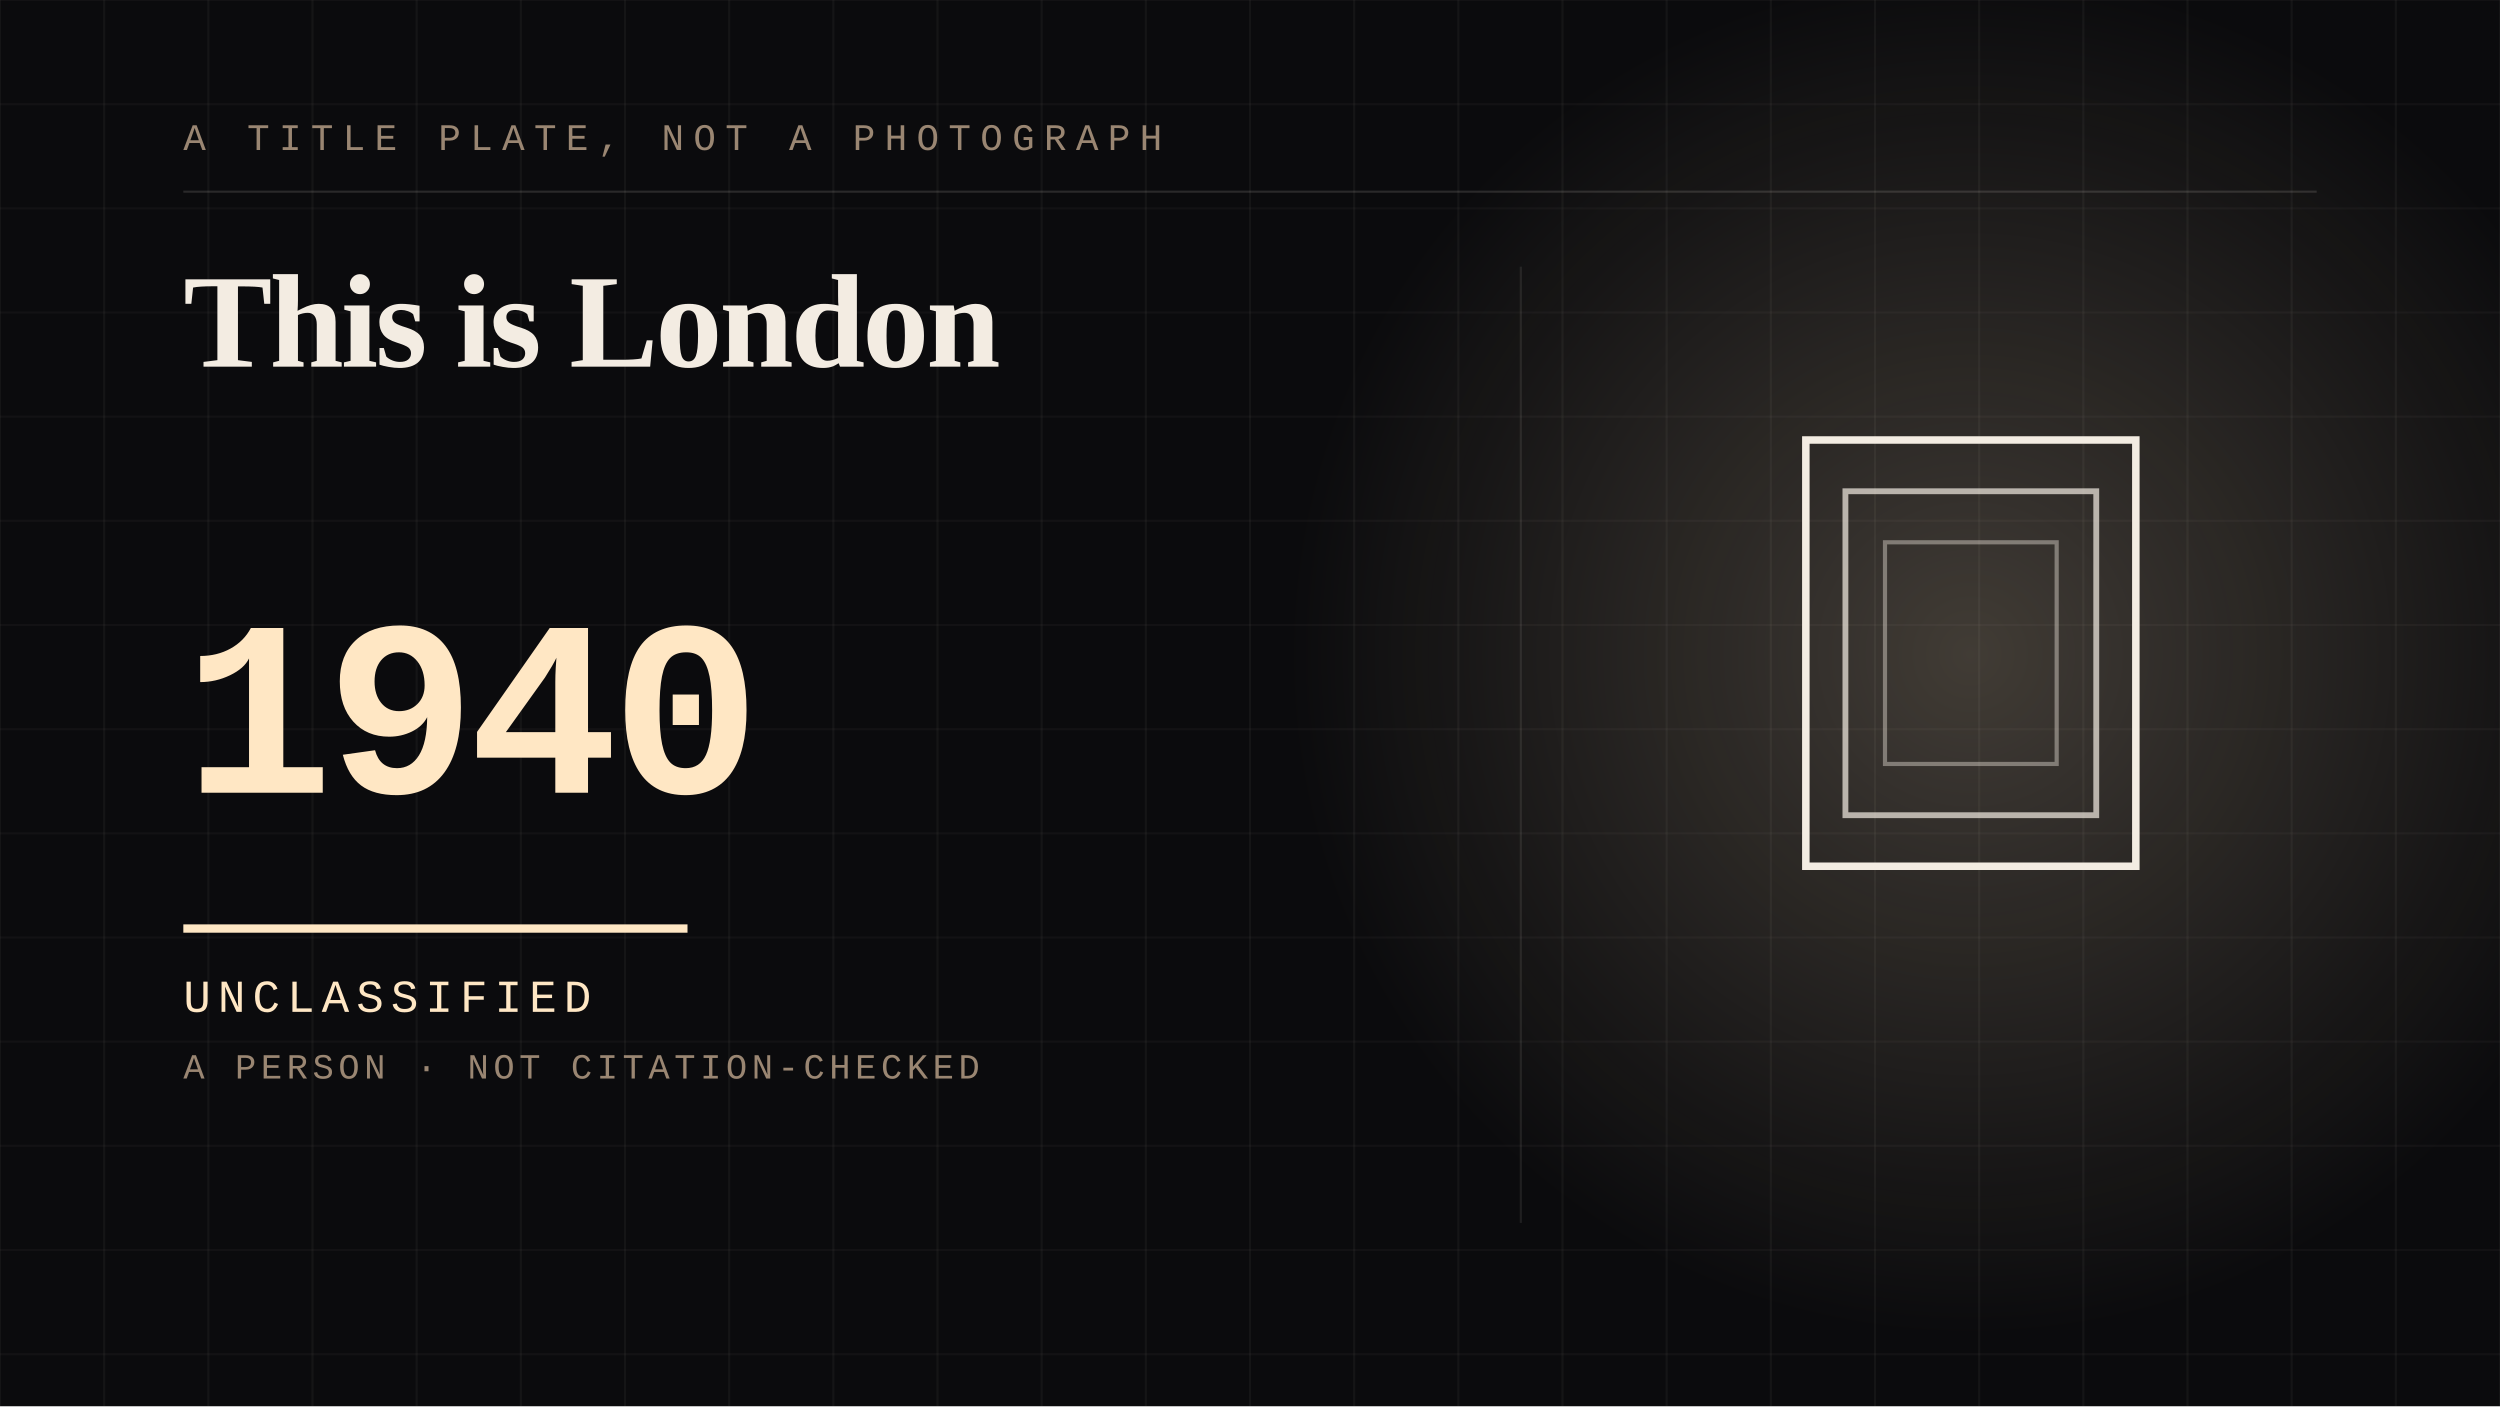
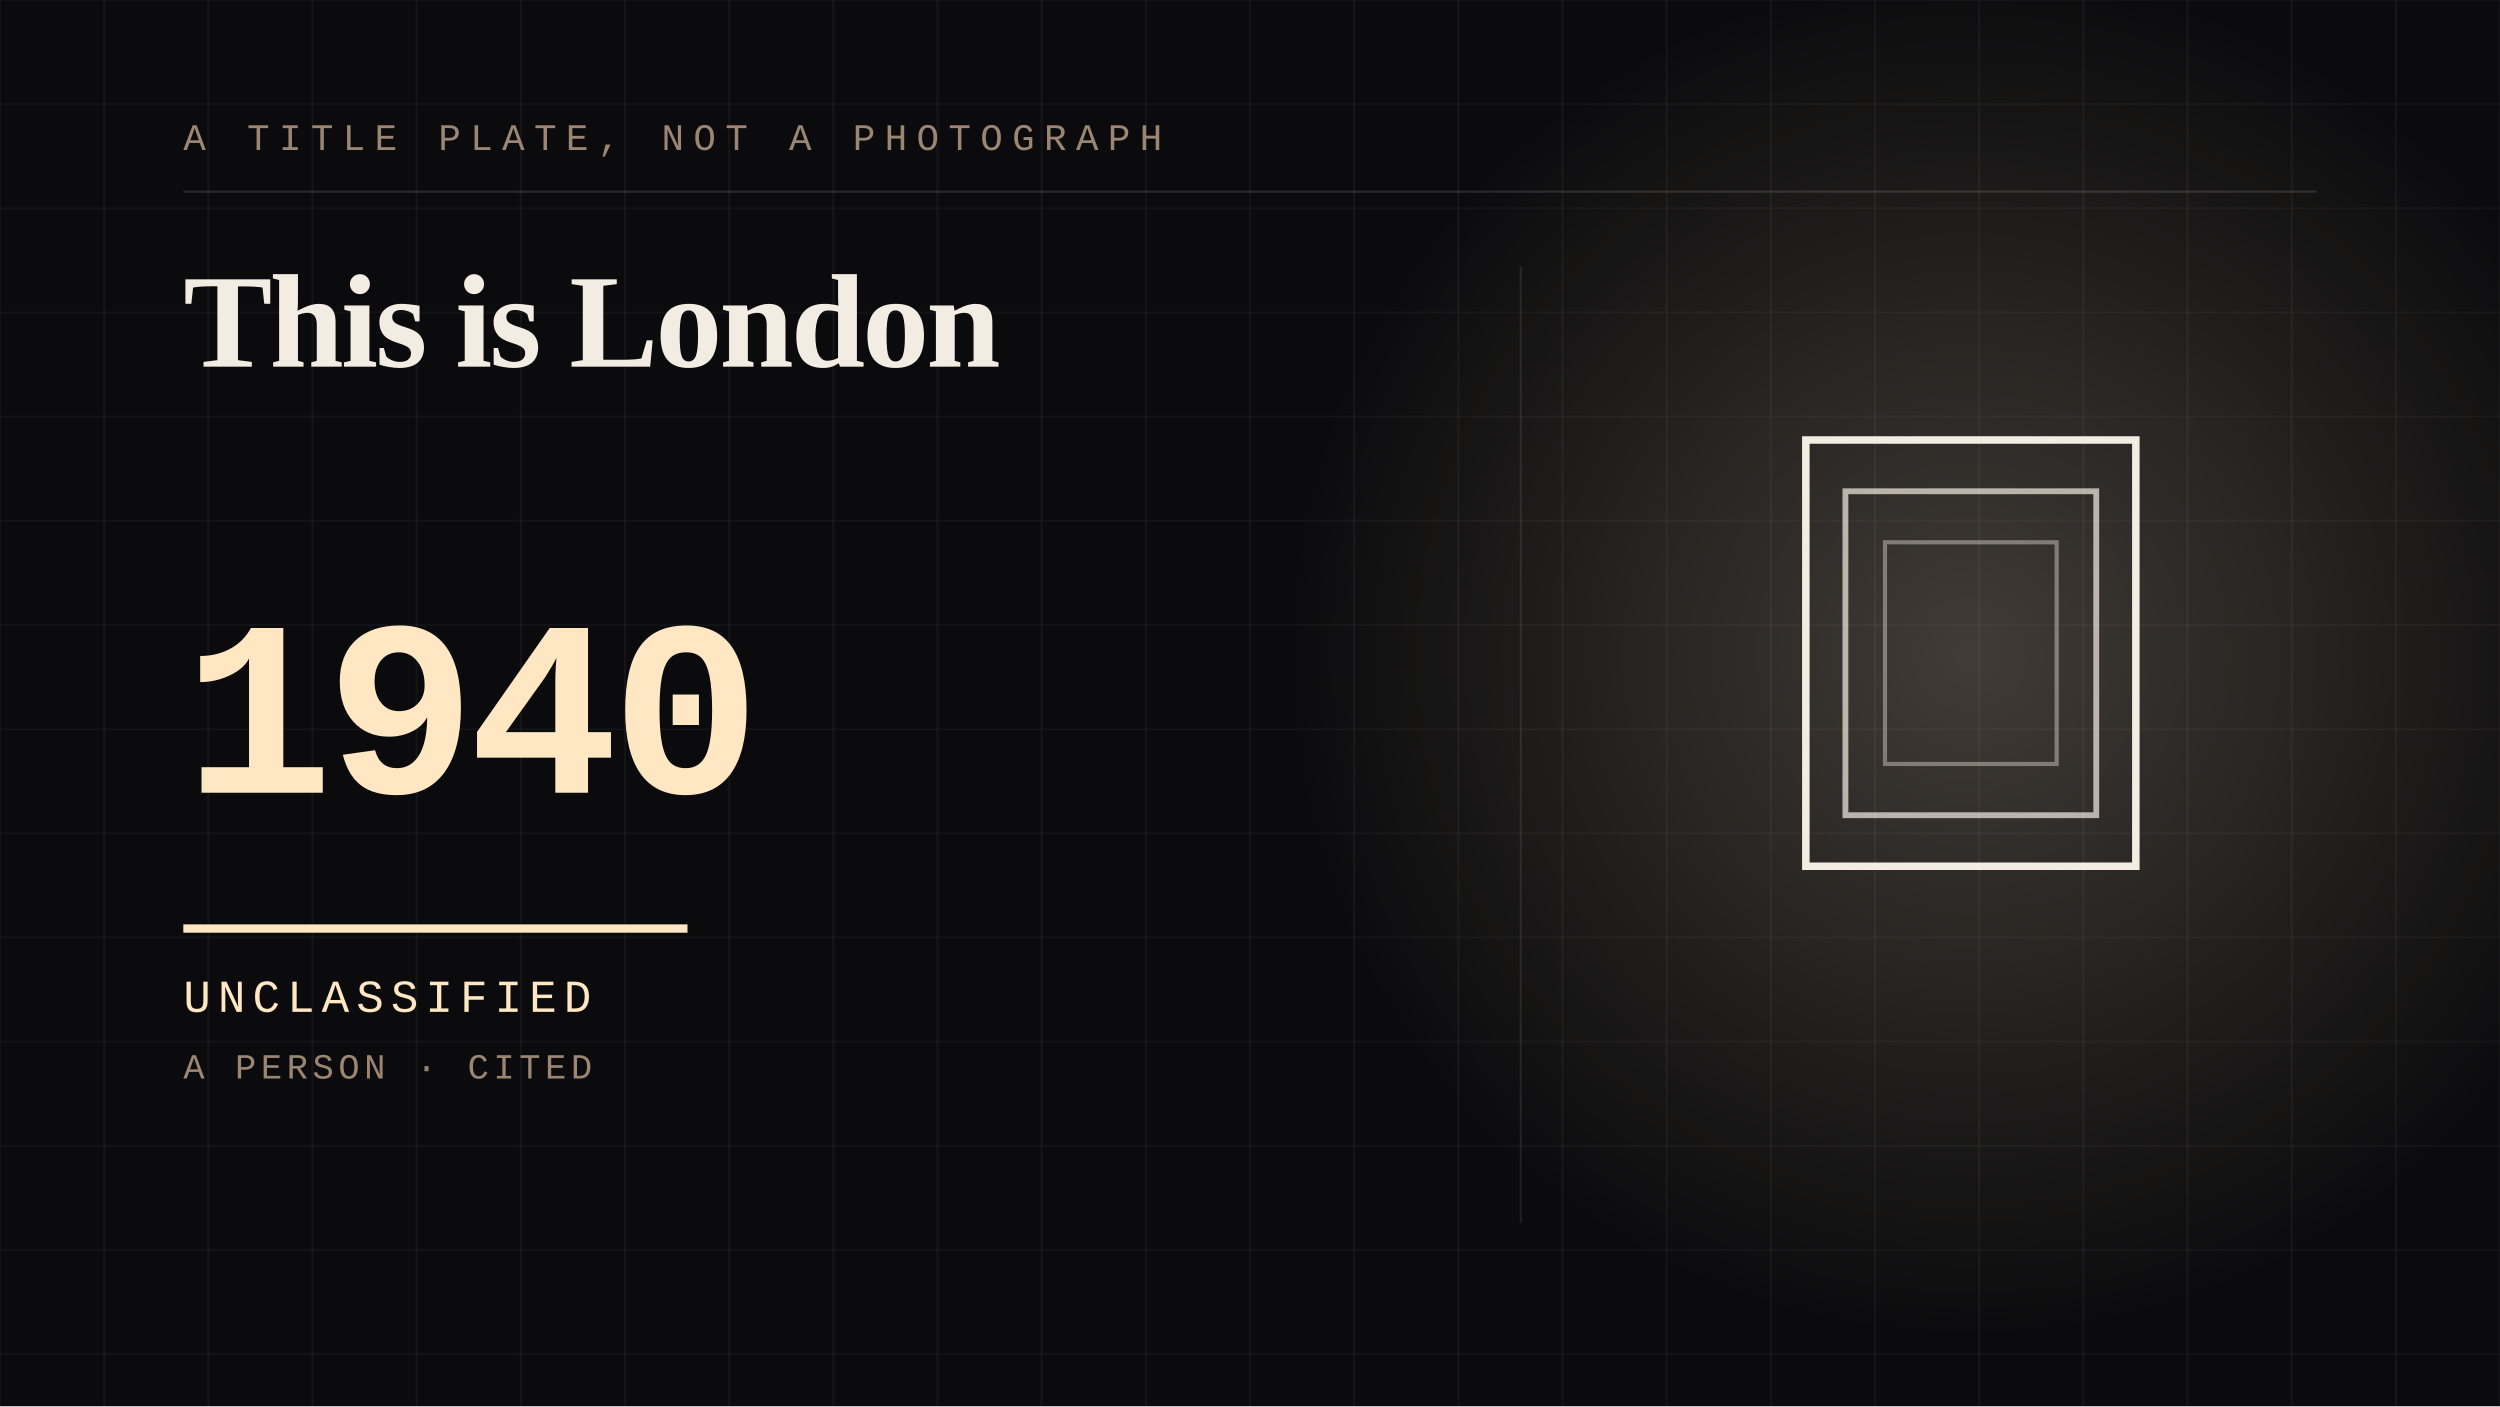
<svg xmlns="http://www.w3.org/2000/svg" viewBox="0 0 1200 675" width="1200" height="675" role="img" aria-label="Title plate: This is London, 1940, A person, Unclassified. Drawn from the entry's own record, not a photograph.">
  <rect width="1200" height="675" fill="#0b0b0d" />
  <line x1="0" y1="0" x2="0" y2="675" stroke="#f3ece2" stroke-width="1" opacity=".045" />
  <line x1="50" y1="0" x2="50" y2="675" stroke="#f3ece2" stroke-width="1" opacity=".045" />
  <line x1="100" y1="0" x2="100" y2="675" stroke="#f3ece2" stroke-width="1" opacity=".045" />
  <line x1="150" y1="0" x2="150" y2="675" stroke="#f3ece2" stroke-width="1" opacity=".045" />
  <line x1="200" y1="0" x2="200" y2="675" stroke="#f3ece2" stroke-width="1" opacity=".045" />
  <line x1="250" y1="0" x2="250" y2="675" stroke="#f3ece2" stroke-width="1" opacity=".045" />
  <line x1="300" y1="0" x2="300" y2="675" stroke="#f3ece2" stroke-width="1" opacity=".045" />
  <line x1="350" y1="0" x2="350" y2="675" stroke="#f3ece2" stroke-width="1" opacity=".045" />
  <line x1="400" y1="0" x2="400" y2="675" stroke="#f3ece2" stroke-width="1" opacity=".045" />
  <line x1="450" y1="0" x2="450" y2="675" stroke="#f3ece2" stroke-width="1" opacity=".045" />
  <line x1="500" y1="0" x2="500" y2="675" stroke="#f3ece2" stroke-width="1" opacity=".045" />
  <line x1="550" y1="0" x2="550" y2="675" stroke="#f3ece2" stroke-width="1" opacity=".045" />
  <line x1="600" y1="0" x2="600" y2="675" stroke="#f3ece2" stroke-width="1" opacity=".045" />
  <line x1="650" y1="0" x2="650" y2="675" stroke="#f3ece2" stroke-width="1" opacity=".045" />
  <line x1="700" y1="0" x2="700" y2="675" stroke="#f3ece2" stroke-width="1" opacity=".045" />
  <line x1="750" y1="0" x2="750" y2="675" stroke="#f3ece2" stroke-width="1" opacity=".045" />
  <line x1="800" y1="0" x2="800" y2="675" stroke="#f3ece2" stroke-width="1" opacity=".045" />
  <line x1="850" y1="0" x2="850" y2="675" stroke="#f3ece2" stroke-width="1" opacity=".045" />
  <line x1="900" y1="0" x2="900" y2="675" stroke="#f3ece2" stroke-width="1" opacity=".045" />
  <line x1="950" y1="0" x2="950" y2="675" stroke="#f3ece2" stroke-width="1" opacity=".045" />
  <line x1="1000" y1="0" x2="1000" y2="675" stroke="#f3ece2" stroke-width="1" opacity=".045" />
  <line x1="1050" y1="0" x2="1050" y2="675" stroke="#f3ece2" stroke-width="1" opacity=".045" />
  <line x1="1100" y1="0" x2="1100" y2="675" stroke="#f3ece2" stroke-width="1" opacity=".045" />
  <line x1="1150" y1="0" x2="1150" y2="675" stroke="#f3ece2" stroke-width="1" opacity=".045" />
  <line x1="1200" y1="0" x2="1200" y2="675" stroke="#f3ece2" stroke-width="1" opacity=".045" />
  <line x1="0" y1="0" x2="1200" y2="0" stroke="#f3ece2" stroke-width="1" opacity=".035" />
  <line x1="0" y1="50" x2="1200" y2="50" stroke="#f3ece2" stroke-width="1" opacity=".035" />
  <line x1="0" y1="100" x2="1200" y2="100" stroke="#f3ece2" stroke-width="1" opacity=".035" />
  <line x1="0" y1="150" x2="1200" y2="150" stroke="#f3ece2" stroke-width="1" opacity=".035" />
  <line x1="0" y1="200" x2="1200" y2="200" stroke="#f3ece2" stroke-width="1" opacity=".035" />
  <line x1="0" y1="250" x2="1200" y2="250" stroke="#f3ece2" stroke-width="1" opacity=".035" />
  <line x1="0" y1="300" x2="1200" y2="300" stroke="#f3ece2" stroke-width="1" opacity=".035" />
  <line x1="0" y1="350" x2="1200" y2="350" stroke="#f3ece2" stroke-width="1" opacity=".035" />
  <line x1="0" y1="400" x2="1200" y2="400" stroke="#f3ece2" stroke-width="1" opacity=".035" />
  <line x1="0" y1="450" x2="1200" y2="450" stroke="#f3ece2" stroke-width="1" opacity=".035" />
  <line x1="0" y1="500" x2="1200" y2="500" stroke="#f3ece2" stroke-width="1" opacity=".035" />
  <line x1="0" y1="550" x2="1200" y2="550" stroke="#f3ece2" stroke-width="1" opacity=".035" />
  <line x1="0" y1="600" x2="1200" y2="600" stroke="#f3ece2" stroke-width="1" opacity=".035" />
  <line x1="0" y1="650" x2="1200" y2="650" stroke="#f3ece2" stroke-width="1" opacity=".035" />
  <defs>
    <radialGradient id="pg" cx=".5" cy=".5" r=".5">
      <stop offset="0" stop-color="#ffe7c4" stop-opacity=".22" />
      <stop offset="1" stop-color="#ffe7c4" stop-opacity="0" />
    </radialGradient>
  </defs>
  <circle cx="946" cy="314" r="330" fill="url(#pg)" />
  <rect x="866.8" y="211.2" width="158.4" height="204.6" fill="none" stroke="#f3ece2" stroke-width="3.6" opacity="1.00" />
  <rect x="885.8" y="235.8" width="120.4" height="155.5" fill="none" stroke="#f3ece2" stroke-width="2.8" opacity="0.70" />
  <rect x="904.8" y="260.3" width="82.4" height="106.4" fill="none" stroke="#f3ece2" stroke-width="2.0" opacity="0.40" />
  <rect x="866.8" y="211.2" width="158.4" height="204.6" fill="none" stroke="#f3ece2" stroke-width="1.2" stroke-dasharray="3 6" opacity=".45" />
  <text x="88" y="176.0" font-family="Georgia,&quot;Times New Roman&quot;,serif" font-size="64" font-weight="700" fill="#f3ece2" letter-spacing="-1.3">This is London</text>
  <text x="88" y="380.5" font-family="Consolas,&quot;Courier New&quot;,monospace" font-size="120" font-weight="700" letter-spacing="-3.6" fill="#ffe7c4">1940</text>
  <line x1="88" y1="445.7" x2="330.0" y2="445.7" stroke="#ffe7c4" stroke-width="4" />
  <text x="88" y="485.7" font-family="Consolas,&quot;Courier New&quot;,monospace" font-size="22" letter-spacing="3.4" fill="#ffe7c4">UNCLASSIFIED</text>
-   <text x="88" y="517.7" font-family="Consolas,&quot;Courier New&quot;,monospace" font-size="17" letter-spacing="2.2" fill="#9a8672">A PERSON  ·  NOT CITATION-CHECKED</text>
+   <text x="88" y="517.7" font-family="Consolas,&quot;Courier New&quot;,monospace" font-size="17" letter-spacing="2.2" fill="#9a8672">A PERSON  ·  CITED</text>
  <text x="88" y="72" font-family="Consolas,&quot;Courier New&quot;,monospace" font-size="18" letter-spacing="4.5" fill="#9a8672">A TITLE PLATE, NOT A PHOTOGRAPH</text>
  <line x1="88" y1="92" x2="1112" y2="92" stroke="#f3ece2" stroke-width="1" opacity=".14" />
  <line x1="730" y1="128" x2="730" y2="587" stroke="#f3ece2" stroke-width="1" opacity=".09" />
</svg>
